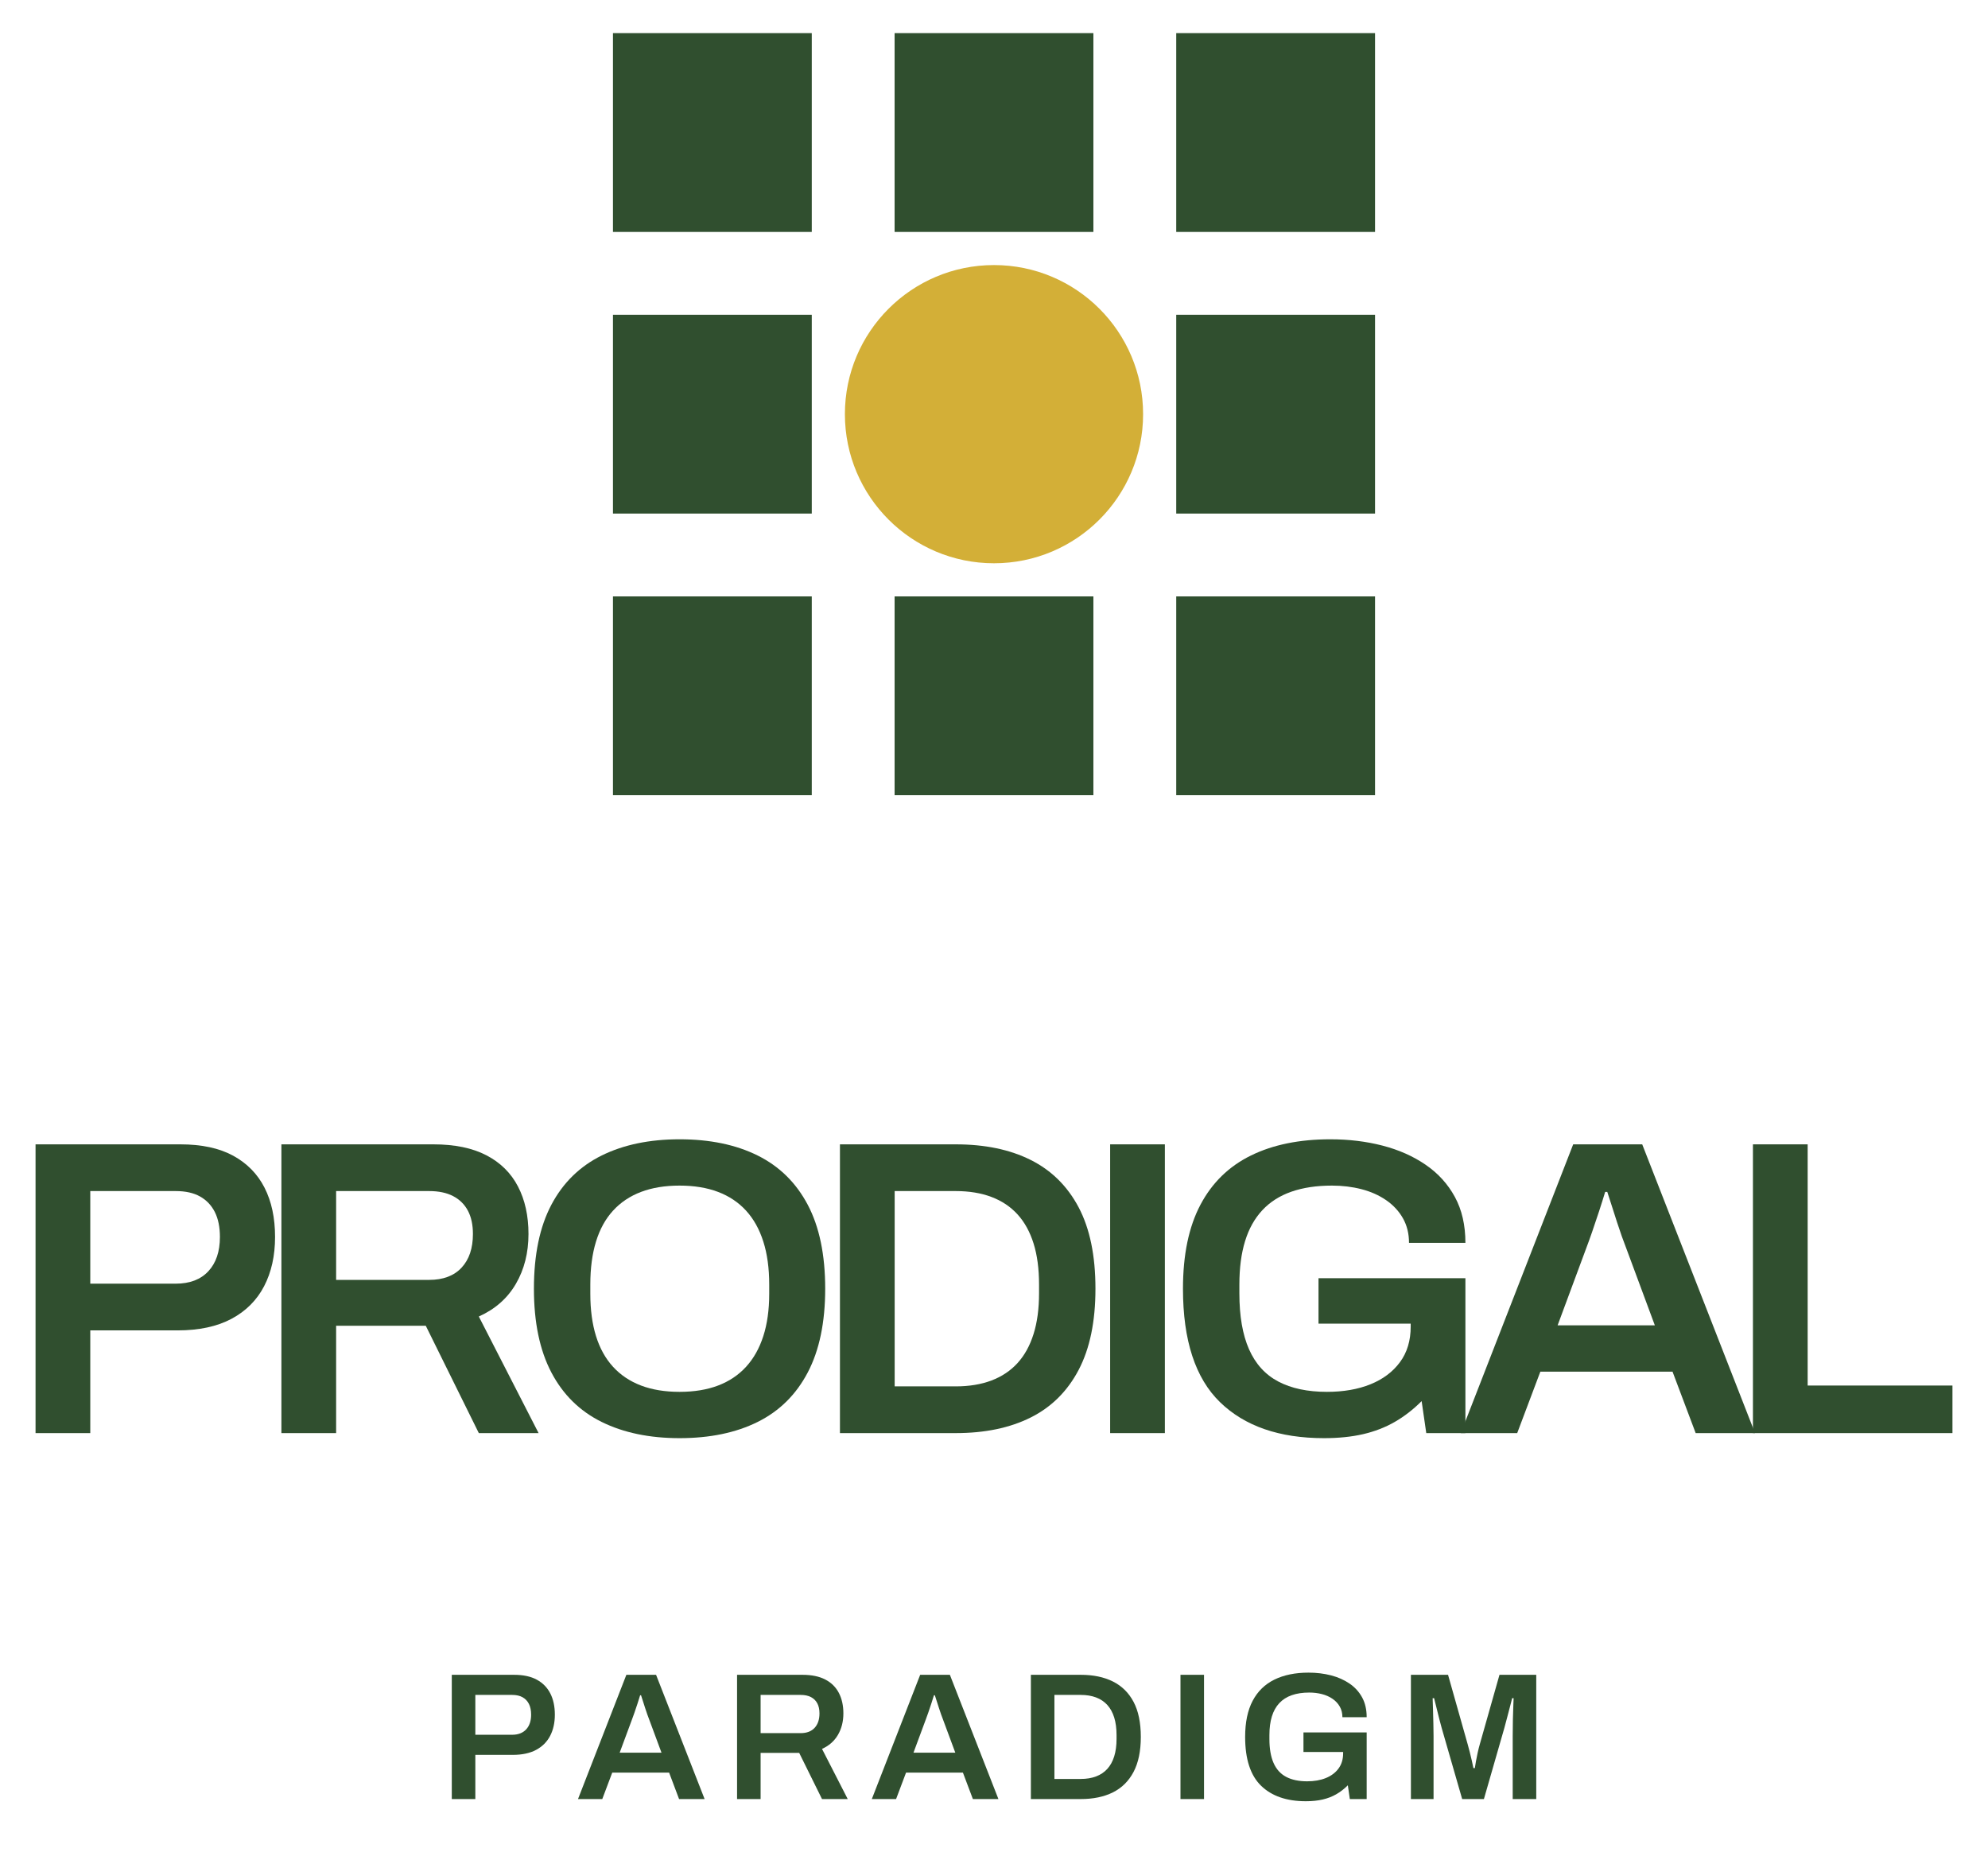
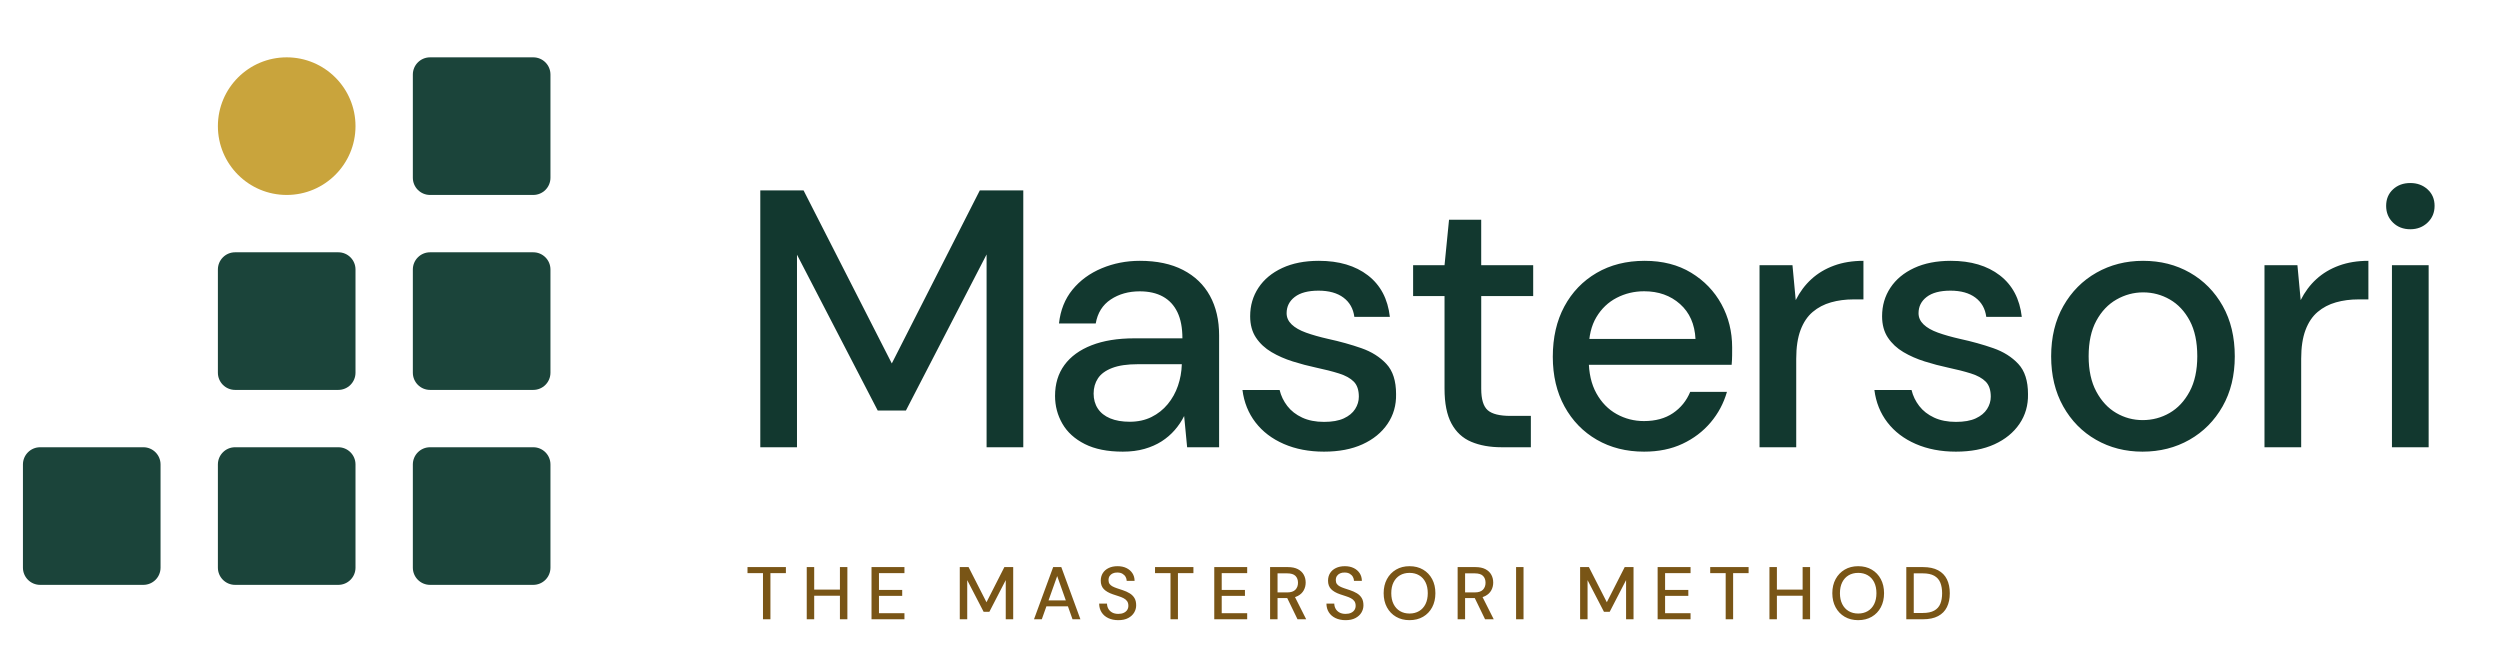
- <svg xmlns="http://www.w3.org/2000/svg" viewBox="0 0 240 224" width="240" height="224">
-   <g transform="translate(0,0)">
-     <g transform="translate(70,0)">
-       <g class="ink" fill="#304F2F">
-         <rect x="4" y="4" width="24" height="24" />
-         <rect x="38" y="4" width="24" height="24" />
-         <rect x="72" y="4" width="24" height="24" />
-         <rect x="4" y="38" width="24" height="24" />
-         <rect x="72" y="38" width="24" height="24" />
-         <rect x="4" y="72" width="24" height="24" />
-         <rect x="38" y="72" width="24" height="24" />
-         <rect x="72" y="72" width="24" height="24" />
-       </g>
-       <circle cx="50" cy="50" r="18" fill="#D3AF37" />
-     </g>
-     <g class="ink" fill="#304F2F">
-       <path transform="translate(0.43,173.01) scale(0.050816,-0.050816)" d="M76 0V686H420Q496 686 545.5 659.0Q595 632 620.0 583.0Q645 534 645 466Q645 399 619.0 349.0Q593 299 541.5 271.5Q490 244 413 244H206V0ZM206 355H409Q459 355 486.5 384.5Q514 414 514 466Q514 501 502.0 525.0Q490 549 467.0 562.0Q444 575 409 575H206Z" />
-       <path transform="translate(30.11,173.01) scale(0.050816,-0.050816)" d="M76 0V686H437Q513 686 563.0 660.0Q613 634 638.0 586.0Q663 538 663 473Q663 406 633.0 354.5Q603 303 545 277L687 0H545L419 255H206V0ZM206 364H427Q477 364 504.0 393.0Q531 422 531 473Q531 506 519.0 528.5Q507 551 484.0 563.0Q461 575 427 575H206Z" />
-       <path transform="translate(62.17,173.01) scale(0.050816,-0.050816)" d="M391 -12Q284 -12 206.0 26.5Q128 65 86.5 144.0Q45 223 45 343Q45 464 86.5 542.5Q128 621 206.0 659.5Q284 698 391 698Q499 698 576.5 659.5Q654 621 695.5 542.5Q737 464 737 343Q737 223 695.5 144.0Q654 65 576.5 26.5Q499 -12 391 -12ZM391 98Q443 98 482.5 113.0Q522 128 549.0 157.5Q576 187 590.0 230.5Q604 274 604 331V353Q604 411 590.0 455.0Q576 499 549.0 528.5Q522 558 482.5 573.0Q443 588 391 588Q339 588 299.5 573.0Q260 558 233.0 528.5Q206 499 192.5 455.0Q179 411 179 353V331Q179 274 192.5 230.5Q206 187 233.0 157.5Q260 128 299.5 113.0Q339 98 391 98Z" />
-       <path transform="translate(97.54,173.01) scale(0.050816,-0.050816)" d="M76 0V686H351Q455 686 529.0 649.0Q603 612 643.0 536.5Q683 461 683 343Q683 226 643.0 150.0Q603 74 529.0 37.0Q455 0 351 0ZM206 111H351Q399 111 436.0 125.0Q473 139 498.0 166.5Q523 194 536.0 235.5Q549 277 549 332V353Q549 409 536.0 450.5Q523 492 498.0 519.5Q473 547 436.0 561.0Q399 575 351 575H206Z" />
-       <path transform="translate(130.16,173.01) scale(0.050816,-0.050816)" d="M76 0V686H206V0Z" />
-       <path transform="translate(140.12,173.01) scale(0.050816,-0.050816)" d="M388 -12Q229 -12 141.0 73.5Q53 159 53 343Q53 464 94.5 542.5Q136 621 214.5 659.5Q293 698 403 698Q469 698 527.0 683.0Q585 668 629.5 637.5Q674 607 699.0 561.0Q724 515 724 452H590Q590 485 575.5 510.5Q561 536 535.5 553.5Q510 571 477.0 579.5Q444 588 407 588Q352 588 310.5 573.5Q269 559 241.5 529.5Q214 500 200.5 456.0Q187 412 187 353V332Q187 251 210.0 199.0Q233 147 279.5 122.5Q326 98 395 98Q454 98 498.5 116.0Q543 134 568.5 168.5Q594 203 594 253V260H375V368H724V0H631L620 76Q590 46 556.0 26.5Q522 7 481.0 -2.5Q440 -12 388 -12Z" />
-       <path transform="translate(176.10,173.01) scale(0.050816,-0.050816)" d="M5 0 272 686H436L704 0H563L508 146H194L139 0ZM235 256H466L397 442Q393 452 387.5 467.5Q382 483 376.0 501.5Q370 520 364.0 539.0Q358 558 353 573H348Q342 553 333.5 527.0Q325 501 317.0 478.0Q309 455 304 442Z" />
-       <path transform="translate(207.76,173.01) scale(0.050816,-0.050816)" d="M76 0V686H206V113H550V0Z" />
-     </g>
-     <g class="ink" fill="#304F2F">
-       <path transform="translate(52.88,217.19) scale(0.021866,-0.021866)" d="M76 0V686H420Q496 686 545.5 659.0Q595 632 620.0 583.0Q645 534 645 466Q645 399 619.0 349.0Q593 299 541.5 271.5Q490 244 413 244H206V0ZM206 355H409Q459 355 486.5 384.5Q514 414 514 466Q514 501 502.0 525.0Q490 549 467.0 562.0Q444 575 409 575H206Z" />
-       <path transform="translate(69.67,217.19) scale(0.021866,-0.021866)" d="M5 0 272 686H436L704 0H563L508 146H194L139 0ZM235 256H466L397 442Q393 452 387.5 467.5Q382 483 376.0 501.5Q370 520 364.0 539.0Q358 558 353 573H348Q342 553 333.5 527.0Q325 501 317.0 478.0Q309 455 304 442Z" />
-       <path transform="translate(87.32,217.19) scale(0.021866,-0.021866)" d="M76 0V686H437Q513 686 563.0 660.0Q613 634 638.0 586.0Q663 538 663 473Q663 406 633.0 354.5Q603 303 545 277L687 0H545L419 255H206V0ZM206 364H427Q477 364 504.0 393.0Q531 422 531 473Q531 506 519.0 528.5Q507 551 484.0 563.0Q461 575 427 575H206Z" />
-       <path transform="translate(105.14,217.19) scale(0.021866,-0.021866)" d="M5 0 272 686H436L704 0H563L508 146H194L139 0ZM235 256H466L397 442Q393 452 387.5 467.5Q382 483 376.0 501.5Q370 520 364.0 539.0Q358 558 353 573H348Q342 553 333.5 527.0Q325 501 317.0 478.0Q309 455 304 442Z" />
-       <path transform="translate(122.79,217.19) scale(0.021866,-0.021866)" d="M76 0V686H351Q455 686 529.0 649.0Q603 612 643.0 536.5Q683 461 683 343Q683 226 643.0 150.0Q603 74 529.0 37.0Q455 0 351 0ZM206 111H351Q399 111 436.0 125.0Q473 139 498.0 166.5Q523 194 536.0 235.5Q549 277 549 332V353Q549 409 536.0 450.5Q523 492 498.0 519.5Q473 547 436.0 561.0Q399 575 351 575H206Z" />
-       <path transform="translate(140.85,217.19) scale(0.021866,-0.021866)" d="M76 0V686H206V0Z" />
-       <path transform="translate(149.16,217.19) scale(0.021866,-0.021866)" d="M388 -12Q229 -12 141.0 73.5Q53 159 53 343Q53 464 94.5 542.5Q136 621 214.5 659.5Q293 698 403 698Q469 698 527.0 683.0Q585 668 629.5 637.5Q674 607 699.0 561.0Q724 515 724 452H590Q590 485 575.5 510.5Q561 536 535.5 553.5Q510 571 477.0 579.5Q444 588 407 588Q352 588 310.5 573.5Q269 559 241.5 529.5Q214 500 200.5 456.0Q187 412 187 353V332Q187 251 210.0 199.0Q233 147 279.5 122.5Q326 98 395 98Q454 98 498.5 116.0Q543 134 568.5 168.5Q594 203 594 253V260H375V368H724V0H631L620 76Q590 46 556.0 26.5Q522 7 481.0 -2.5Q440 -12 388 -12Z" />
-       <path transform="translate(168.67,217.19) scale(0.021866,-0.021866)" d="M76 0V686H281L389 304Q395 284 401.0 259.0Q407 234 412.5 211.0Q418 188 421 171H429Q431 186 435.0 208.0Q439 230 444.5 255.5Q450 281 457 305L565 686H768V0H638V347Q638 393 639.0 439.0Q640 485 641.5 518.0Q643 551 643 557H635Q633 548 625.0 518.0Q617 488 608.0 453.0Q599 418 592 393L479 0H359L246 392Q240 413 232.5 442.5Q225 472 217.5 503.0Q210 534 204 557H196Q197 530 198.0 492.5Q199 455 200.0 416.5Q201 378 201 347V0Z" />
-     </g>
+ <svg xmlns="http://www.w3.org/2000/svg" viewBox="0 -4 436 116">
+   <g transform="translate(0,2)">
+     <rect x="72" y="4" width="24" height="24" rx="3" fill="#1b443a" />
+     <rect x="38" y="38" width="24" height="24" rx="3" fill="#1b443a" />
+     <rect x="72" y="38" width="24" height="24" rx="3" fill="#1b443a" />
+     <rect x="4" y="72" width="24" height="24" rx="3" fill="#1b443a" />
+     <rect x="38" y="72" width="24" height="24" rx="3" fill="#1b443a" />
+     <rect x="72" y="72" width="24" height="24" rx="3" fill="#1b443a" />
+     <circle cx="50" cy="16" r="12" fill="#c9a43c" />
  </g>
+   <path d="M132.595 74.0V29.2H140.138L155.531 59.385L170.881 29.2H178.461V74.0H172.061V40.377L157.991 67.6H153.076L138.995 40.418V74.0Z M195.811 74.768Q191.82 74.768 189.19 73.442Q186.56 72.115 185.28 69.893Q184.0 67.671 184.0 65.047Q184.0 61.889 185.638 59.656Q187.276 57.424 190.37 56.215Q193.464 55.005 197.82 55.005H206.212Q206.212 52.261 205.345 50.453Q204.478 48.644 202.818 47.726Q201.159 46.809 198.777 46.809Q195.852 46.809 193.713 48.23Q191.574 49.651 191.097 52.411H184.687Q185.062 48.94 187.044 46.515Q189.027 44.09 192.138 42.789Q195.249 41.488 198.788 41.488Q203.244 41.488 206.328 43.085Q209.413 44.681 211.012 47.587Q212.612 50.494 212.612 54.48V74.0H207.035L206.515 68.551Q205.866 69.863 204.878 70.998Q203.891 72.134 202.591 72.968Q201.29 73.803 199.605 74.285Q197.92 74.768 195.811 74.768ZM197.029 69.553Q199.147 69.553 200.813 68.731Q202.478 67.909 203.652 66.486Q204.826 65.063 205.436 63.278Q206.047 61.493 206.106 59.571V59.518H198.437Q195.666 59.518 193.952 60.178Q192.238 60.837 191.482 61.988Q190.727 63.138 190.727 64.638Q190.727 66.149 191.463 67.261Q192.199 68.374 193.616 68.964Q195.033 69.553 197.029 69.553Z M230.903 74.768Q226.986 74.768 223.901 73.427Q220.817 72.085 218.958 69.667Q217.098 67.25 216.686 64.021H223.166Q223.527 65.532 224.506 66.805Q225.486 68.077 227.099 68.827Q228.712 69.577 230.908 69.577Q233.036 69.577 234.364 68.964Q235.692 68.35 236.337 67.336Q236.982 66.322 236.982 65.183Q236.982 63.452 236.102 62.56Q235.221 61.668 233.523 61.133Q231.825 60.598 229.47 60.098Q227.503 59.679 225.466 59.039Q223.429 58.399 221.75 57.407Q220.071 56.415 219.05 54.893Q218.028 53.371 218.028 51.148Q218.028 48.373 219.477 46.182Q220.927 43.991 223.619 42.739Q226.311 41.488 230.007 41.488Q235.275 41.488 238.566 44.025Q241.857 46.562 242.392 51.263H236.198Q235.918 49.114 234.299 47.902Q232.68 46.691 229.955 46.691Q227.235 46.691 225.81 47.784Q224.386 48.876 224.386 50.625Q224.386 51.735 225.265 52.58Q226.143 53.426 227.774 54.013Q229.405 54.6 231.603 55.1Q234.753 55.787 237.424 56.721Q240.095 57.655 241.785 59.467Q243.475 61.279 243.475 64.724Q243.539 67.639 241.988 69.92Q240.437 72.201 237.623 73.485Q234.809 74.768 230.903 74.768Z M261.87 74.0Q258.837 74.0 256.59 73.051Q254.343 72.102 253.134 69.858Q251.926 67.614 251.926 63.778V47.636H246.446V42.256H251.926L252.712 34.322H258.322V42.256H267.388V47.636H258.326V63.801Q258.326 66.55 259.46 67.542Q260.593 68.533 263.43 68.533H266.981V74.0Z M286.73 74.768Q282.08 74.768 278.489 72.694Q274.898 70.62 272.853 66.893Q270.808 63.167 270.808 58.222Q270.808 53.19 272.821 49.448Q274.834 45.707 278.445 43.597Q282.056 41.488 286.822 41.488Q291.518 41.488 294.934 43.562Q298.35 45.636 300.219 49.049Q302.087 52.462 302.087 56.595Q302.087 57.235 302.081 57.989Q302.076 58.742 302 59.626H275.51V55.113H295.693Q295.501 51.249 292.998 49.023Q290.496 46.797 286.741 46.797Q284.154 46.797 281.945 47.942Q279.736 49.088 278.408 51.312Q277.079 53.536 277.079 56.903V58.719Q277.079 62.199 278.41 64.593Q279.741 66.988 281.938 68.212Q284.136 69.435 286.706 69.435Q289.728 69.435 291.768 68.052Q293.808 66.669 294.773 64.34H301.18Q300.324 67.319 298.339 69.67Q296.355 72.021 293.436 73.395Q290.517 74.768 286.73 74.768Z M306.862 74.0V42.256H312.608L313.174 48.341Q314.245 46.2 315.915 44.676Q317.585 43.152 319.859 42.32Q322.134 41.488 324.984 41.488V48.215H323.229Q321.153 48.215 319.329 48.729Q317.506 49.244 316.137 50.401Q314.767 51.558 314.014 53.564Q313.262 55.57 313.262 58.553V74.0Z M341.111 74.768Q337.194 74.768 334.109 73.427Q331.025 72.085 329.166 69.667Q327.306 67.25 326.894 64.021H333.374Q333.735 65.532 334.714 66.805Q335.694 68.077 337.307 68.827Q338.92 69.577 341.116 69.577Q343.244 69.577 344.572 68.964Q345.9 68.35 346.545 67.336Q347.19 66.322 347.19 65.183Q347.19 63.452 346.31 62.56Q345.429 61.668 343.731 61.133Q342.033 60.598 339.678 60.098Q337.711 59.679 335.674 59.039Q333.637 58.399 331.958 57.407Q330.279 56.415 329.258 54.893Q328.236 53.371 328.236 51.148Q328.236 48.373 329.685 46.182Q331.135 43.991 333.827 42.739Q336.519 41.488 340.215 41.488Q345.483 41.488 348.774 44.025Q352.065 46.562 352.6 51.263H346.406Q346.126 49.114 344.507 47.902Q342.888 46.691 340.163 46.691Q337.443 46.691 336.018 47.784Q334.594 48.876 334.594 50.625Q334.594 51.735 335.473 52.58Q336.351 53.426 337.982 54.013Q339.613 54.6 341.811 55.1Q344.961 55.787 347.632 56.721Q350.303 57.655 351.993 59.467Q353.683 61.279 353.683 64.724Q353.747 67.639 352.196 69.92Q350.645 72.201 347.831 73.485Q345.017 74.768 341.111 74.768Z M373.651 74.768Q369.165 74.768 365.546 72.696Q361.927 70.625 359.823 66.873Q357.72 63.121 357.72 58.152Q357.72 53.119 359.849 49.369Q361.979 45.619 365.623 43.554Q369.267 41.488 373.753 41.488Q378.3 41.488 381.92 43.554Q385.539 45.619 387.642 49.358Q389.746 53.096 389.746 58.146Q389.746 63.137 387.616 66.881Q385.487 70.625 381.843 72.696Q378.199 74.768 373.651 74.768ZM373.679 69.266Q376.221 69.266 378.377 68.022Q380.533 66.778 381.87 64.285Q383.206 61.792 383.206 58.122Q383.206 54.402 381.896 51.94Q380.585 49.478 378.428 48.234Q376.272 46.99 373.763 46.99Q371.309 46.99 369.121 48.234Q366.933 49.478 365.596 51.947Q364.259 54.415 364.259 58.133Q364.259 61.797 365.596 64.287Q366.933 66.778 369.068 68.022Q371.204 69.266 373.679 69.266Z M394.926 74.0V42.256H400.672L401.238 48.341Q402.309 46.2 403.979 44.676Q405.649 43.152 407.923 42.32Q410.198 41.488 413.048 41.488V48.215H411.293Q409.217 48.215 407.393 48.729Q405.57 49.244 404.201 50.401Q402.831 51.558 402.078 53.564Q401.326 55.57 401.326 58.553V74.0Z M417.156 74.0V42.256H423.556V74.0ZM420.362 35.981Q418.526 35.981 417.335 34.819Q416.143 33.657 416.143 31.904Q416.143 30.139 417.335 29.03Q418.526 27.92 420.362 27.92Q422.156 27.92 423.374 29.03Q424.591 30.139 424.591 31.904Q424.591 33.657 423.374 34.819Q422.156 35.981 420.362 35.981Z" fill="#12382f" />
+   <path d="M133.064 104.0V95.96H130.365V94.9H137.061V95.96H134.362V104.0Z M146.483 104.0V94.9H147.783V104.0ZM140.696 104.0V94.9H141.996V104.0ZM141.779 99.893V98.831H146.764V99.893Z M151.993 104.0V94.9H157.735V95.96H153.293V98.883H157.345V99.92H153.293V102.94H157.735V104.0Z  M167.385 104.0V94.9H168.918L172.044 101.031L175.162 94.9H176.702V104.0H175.402V97.17L172.544 102.7H171.546L168.685 97.179V104.0Z M180.329 104.0 183.673 94.9H185.091L188.424 104.0H187.047L184.374 96.466L181.69 104.0ZM181.841 101.746 182.201 100.709H186.482L186.839 101.746Z M195.032 104.156Q194.036 104.156 193.284 103.799Q192.533 103.442 192.117 102.792Q191.7 102.142 191.693 101.265H193.062Q193.067 101.76 193.297 102.169Q193.527 102.578 193.962 102.819Q194.397 103.061 195.03 103.061Q195.579 103.061 195.974 102.881Q196.369 102.701 196.578 102.382Q196.788 102.063 196.788 101.653Q196.788 101.152 196.566 100.842Q196.344 100.532 195.965 100.332Q195.586 100.133 195.097 99.98Q194.607 99.827 194.072 99.642Q193.019 99.281 192.495 98.729Q191.972 98.178 191.972 97.276Q191.972 96.511 192.332 95.945Q192.692 95.379 193.353 95.061Q194.015 94.744 194.903 94.744Q195.791 94.744 196.451 95.068Q197.112 95.392 197.489 95.965Q197.866 96.539 197.873 97.304H196.497Q196.495 96.949 196.311 96.616Q196.126 96.283 195.765 96.066Q195.403 95.85 194.869 95.85Q194.423 95.837 194.073 95.994Q193.723 96.152 193.525 96.446Q193.327 96.74 193.327 97.167Q193.327 97.573 193.506 97.831Q193.685 98.088 194.021 98.267Q194.357 98.446 194.808 98.596Q195.26 98.746 195.804 98.927Q196.474 99.15 197.004 99.469Q197.535 99.787 197.841 100.286Q198.148 100.785 198.148 101.571Q198.148 102.242 197.795 102.832Q197.443 103.421 196.755 103.788Q196.067 104.156 195.032 104.156Z M204.135 104.0V95.96H201.436V94.9H208.132V95.96H205.433V104.0Z M211.767 104.0V94.9H217.509V95.96H213.067V98.883H217.119V99.92H213.067V102.94H217.509V104.0Z M221.504 104.0V94.9H224.588Q225.664 94.9 226.353 95.263Q227.042 95.627 227.375 96.235Q227.709 96.842 227.709 97.603Q227.709 98.331 227.374 98.948Q227.039 99.565 226.34 99.935Q225.641 100.305 224.546 100.305H222.804V104.0ZM226.286 104.0 224.324 99.953H225.759L227.797 104.0ZM222.804 99.316H224.501Q225.464 99.316 225.917 98.846Q226.37 98.376 226.37 97.631Q226.37 96.88 225.928 96.436Q225.485 95.993 224.49 95.993H222.804Z M234.669 104.156Q233.673 104.156 232.921 103.799Q232.17 103.442 231.754 102.792Q231.337 102.142 231.33 101.265H232.699Q232.704 101.76 232.934 102.169Q233.164 102.578 233.599 102.819Q234.034 103.061 234.667 103.061Q235.216 103.061 235.611 102.881Q236.006 102.701 236.215 102.382Q236.425 102.063 236.425 101.653Q236.425 101.152 236.203 100.842Q235.981 100.532 235.602 100.332Q235.223 100.133 234.734 99.98Q234.244 99.827 233.709 99.642Q232.656 99.281 232.132 98.729Q231.609 98.178 231.609 97.276Q231.609 96.511 231.969 95.945Q232.329 95.379 232.99 95.061Q233.652 94.744 234.54 94.744Q235.428 94.744 236.088 95.068Q236.749 95.392 237.126 95.965Q237.503 96.539 237.51 97.304H236.134Q236.132 96.949 235.948 96.616Q235.763 96.283 235.402 96.066Q235.04 95.85 234.506 95.85Q234.06 95.837 233.71 95.994Q233.36 96.152 233.162 96.446Q232.964 96.74 232.964 97.167Q232.964 97.573 233.143 97.831Q233.322 98.088 233.658 98.267Q233.994 98.446 234.445 98.596Q234.897 98.746 235.441 98.927Q236.111 99.15 236.641 99.469Q237.172 99.787 237.478 100.286Q237.785 100.785 237.785 101.571Q237.785 102.242 237.432 102.832Q237.08 103.421 236.392 103.788Q235.704 104.156 234.669 104.156Z M245.815 104.156Q244.482 104.156 243.467 103.563Q242.453 102.971 241.881 101.911Q241.309 100.852 241.309 99.45Q241.309 98.059 241.881 96.999Q242.453 95.94 243.467 95.342Q244.482 94.744 245.815 94.744Q247.172 94.744 248.188 95.342Q249.204 95.94 249.768 96.999Q250.332 98.059 250.332 99.45Q250.332 100.852 249.768 101.911Q249.204 102.971 248.188 103.563Q247.172 104.156 245.815 104.156ZM245.821 103Q246.774 103 247.493 102.573Q248.212 102.146 248.608 101.351Q249.004 100.555 249.004 99.45Q249.004 98.342 248.608 97.548Q248.212 96.754 247.493 96.332Q246.774 95.91 245.821 95.91Q244.867 95.91 244.152 96.332Q243.436 96.754 243.037 97.548Q242.638 98.342 242.638 99.45Q242.638 100.555 243.037 101.351Q243.436 102.146 244.152 102.573Q244.867 103 245.821 103Z M254.212 104.0V94.9H257.296Q258.372 94.9 259.061 95.263Q259.75 95.627 260.083 96.235Q260.417 96.842 260.417 97.603Q260.417 98.331 260.082 98.948Q259.747 99.565 259.048 99.935Q258.349 100.305 257.254 100.305H255.512V104.0ZM258.994 104.0 257.032 99.953H258.467L260.505 104.0ZM255.512 99.316H257.209Q258.172 99.316 258.625 98.846Q259.078 98.376 259.078 97.631Q259.078 96.88 258.636 96.436Q258.193 95.993 257.198 95.993H255.512Z M264.404 104.0V94.9H265.704V104.0Z  M275.571 104.0V94.9H277.104L280.23 101.031L283.348 94.9H284.888V104.0H283.588V97.17L280.73 102.7H279.732L276.871 97.179V104.0Z M289.091 104.0V94.9H294.833V95.96H290.391V98.883H294.443V99.92H290.391V102.94H294.833V104.0Z M300.959 104.0V95.96H298.26V94.9H304.956V95.96H302.257V104.0Z M314.378 104.0V94.9H315.678V104.0ZM308.591 104.0V94.9H309.891V104.0ZM309.674 99.893V98.831H314.659V99.893Z M324.062 104.156Q322.729 104.156 321.714 103.563Q320.7 102.971 320.128 101.911Q319.556 100.852 319.556 99.45Q319.556 98.059 320.128 96.999Q320.7 95.94 321.714 95.342Q322.729 94.744 324.062 94.744Q325.419 94.744 326.435 95.342Q327.451 95.94 328.015 96.999Q328.579 98.059 328.579 99.45Q328.579 100.852 328.015 101.911Q327.451 102.971 326.435 103.563Q325.419 104.156 324.062 104.156ZM324.068 103Q325.021 103 325.74 102.573Q326.459 102.146 326.855 101.351Q327.251 100.555 327.251 99.45Q327.251 98.342 326.855 97.548Q326.459 96.754 325.74 96.332Q325.021 95.91 324.068 95.91Q323.114 95.91 322.399 96.332Q321.683 96.754 321.284 97.548Q320.885 98.342 320.885 99.45Q320.885 100.555 321.284 101.351Q321.683 102.146 322.399 102.573Q323.114 103 324.068 103Z M332.459 104.0V94.9H335.37Q336.964 94.9 338.004 95.456Q339.043 96.012 339.544 97.033Q340.044 98.053 340.044 99.469Q340.044 100.863 339.544 101.88Q339.043 102.896 338.004 103.448Q336.965 104.0 335.369 104.0ZM333.759 102.904H335.322Q336.583 102.904 337.326 102.491Q338.07 102.078 338.388 101.306Q338.705 100.534 338.705 99.469Q338.705 98.382 338.388 97.606Q338.07 96.83 337.326 96.411Q336.583 95.992 335.322 95.992H333.759Z" fill="#795516" />
</svg>
